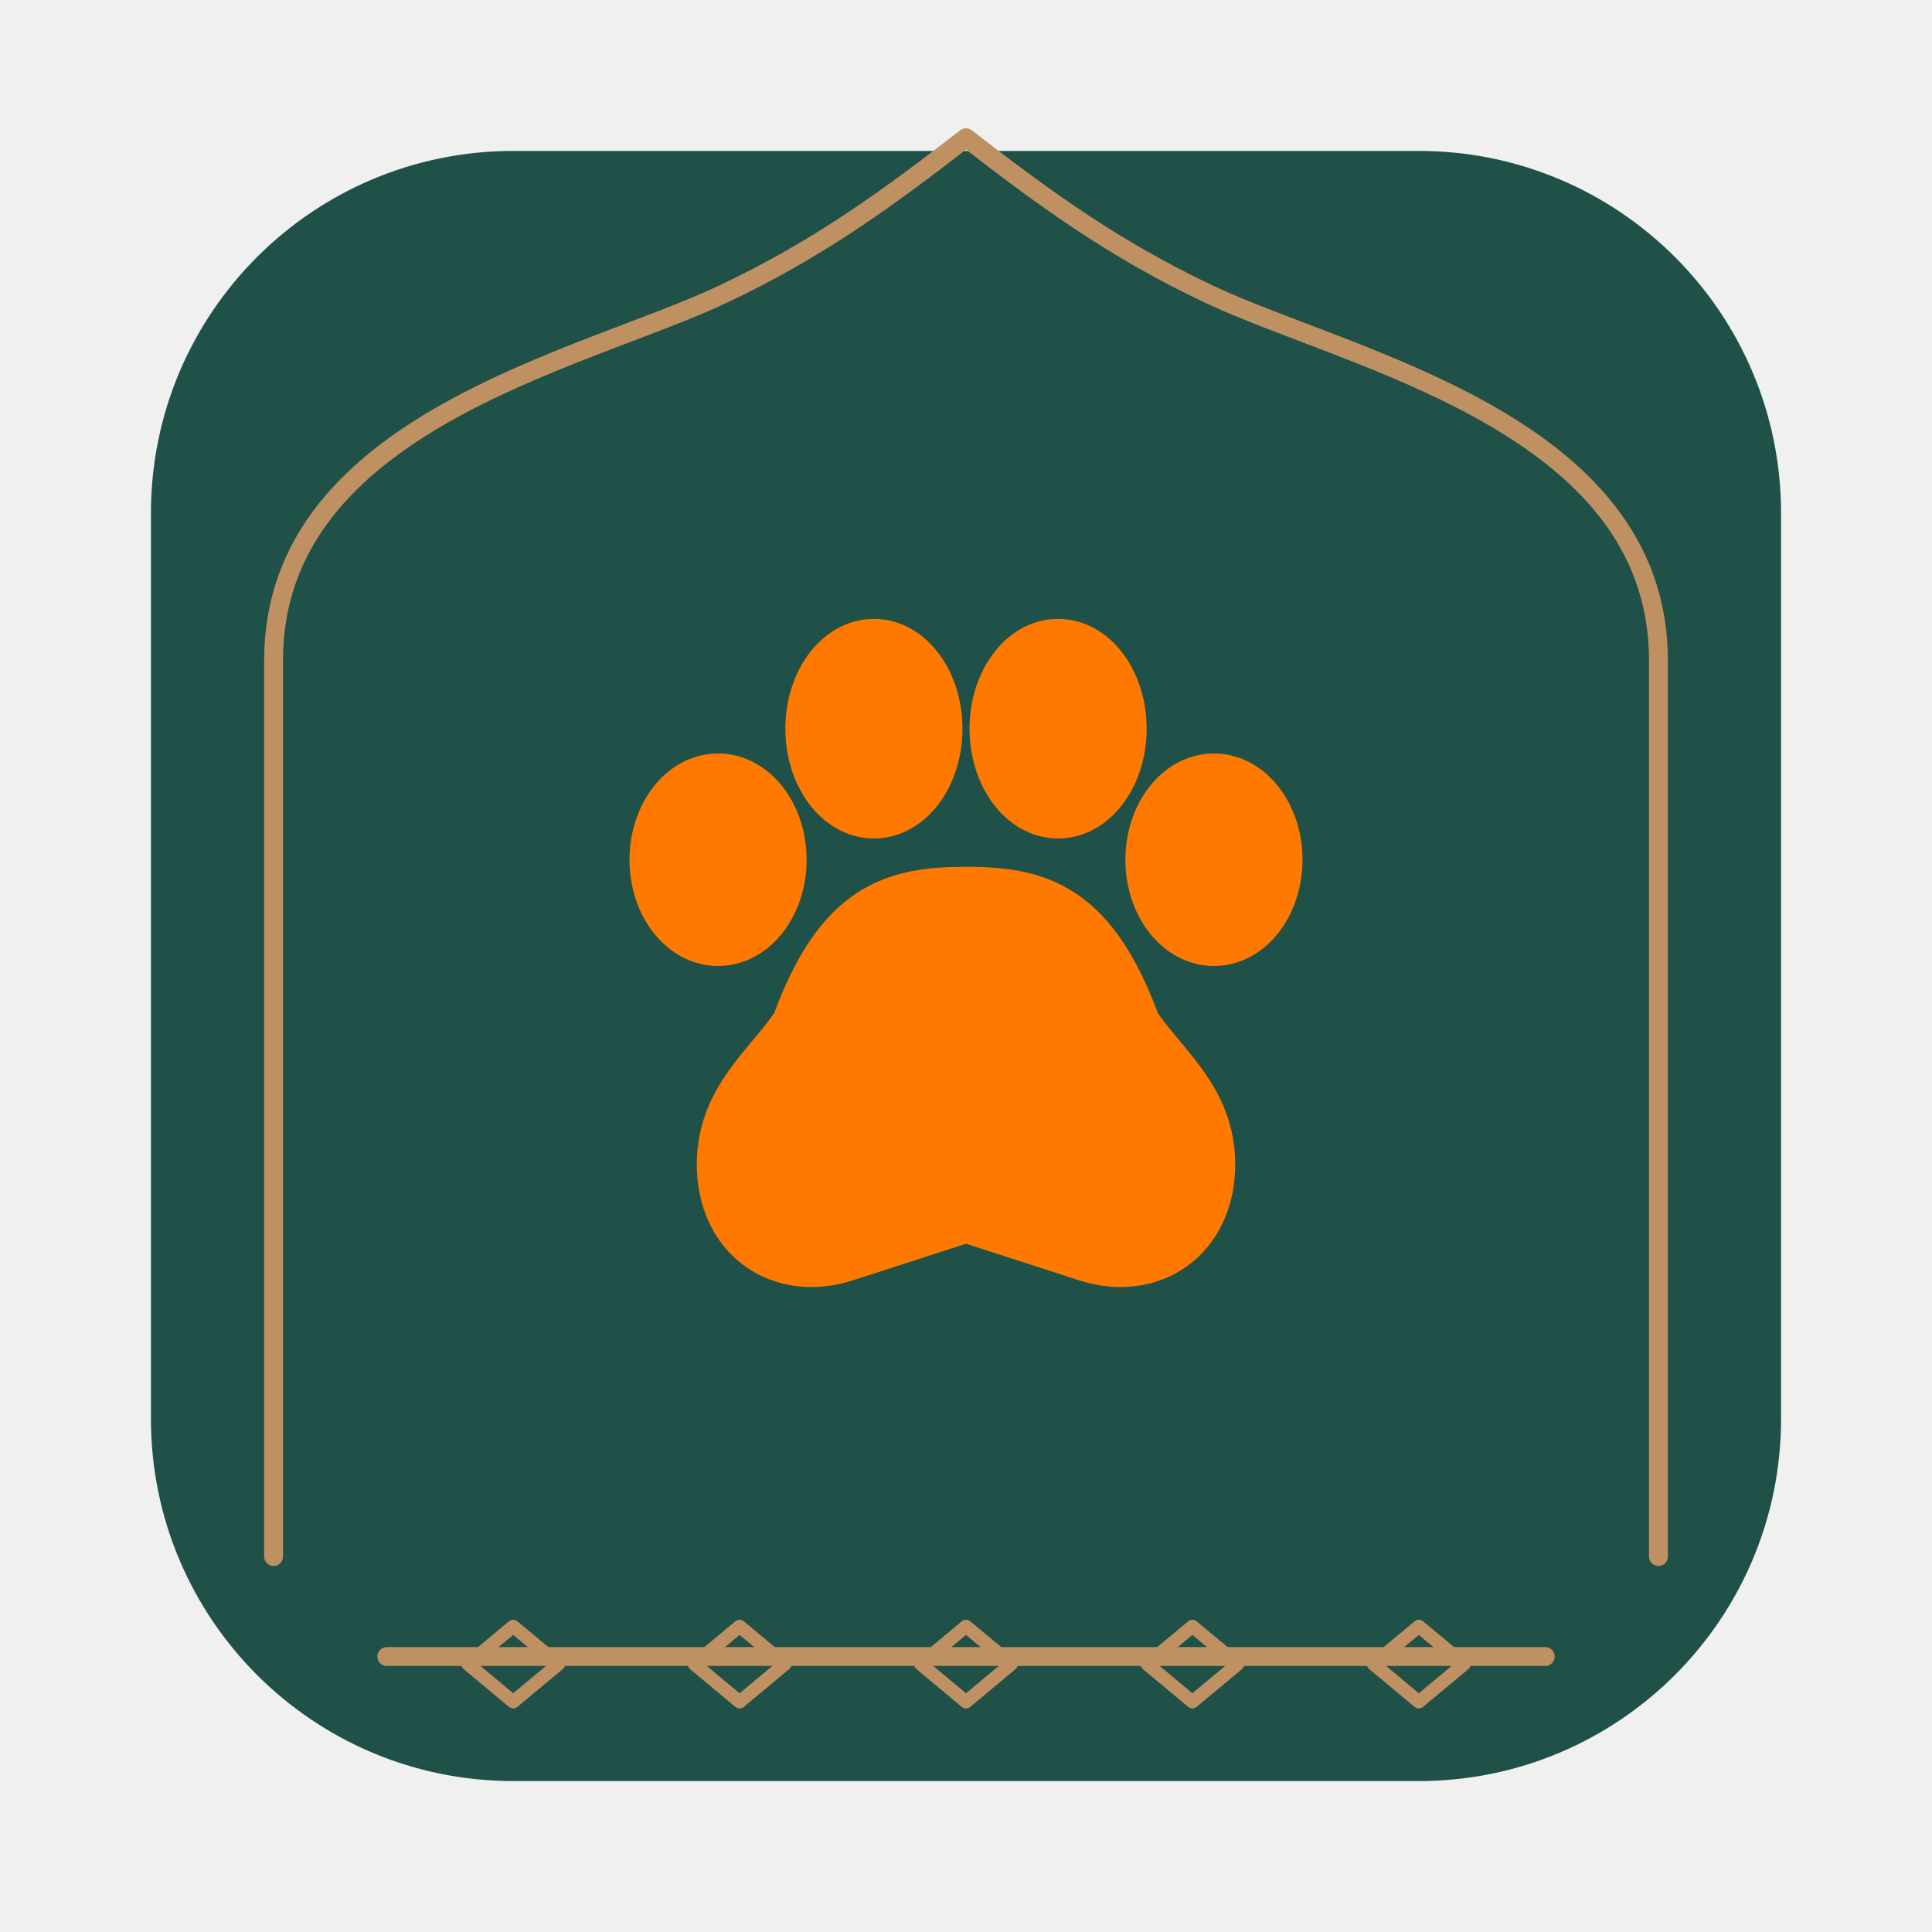
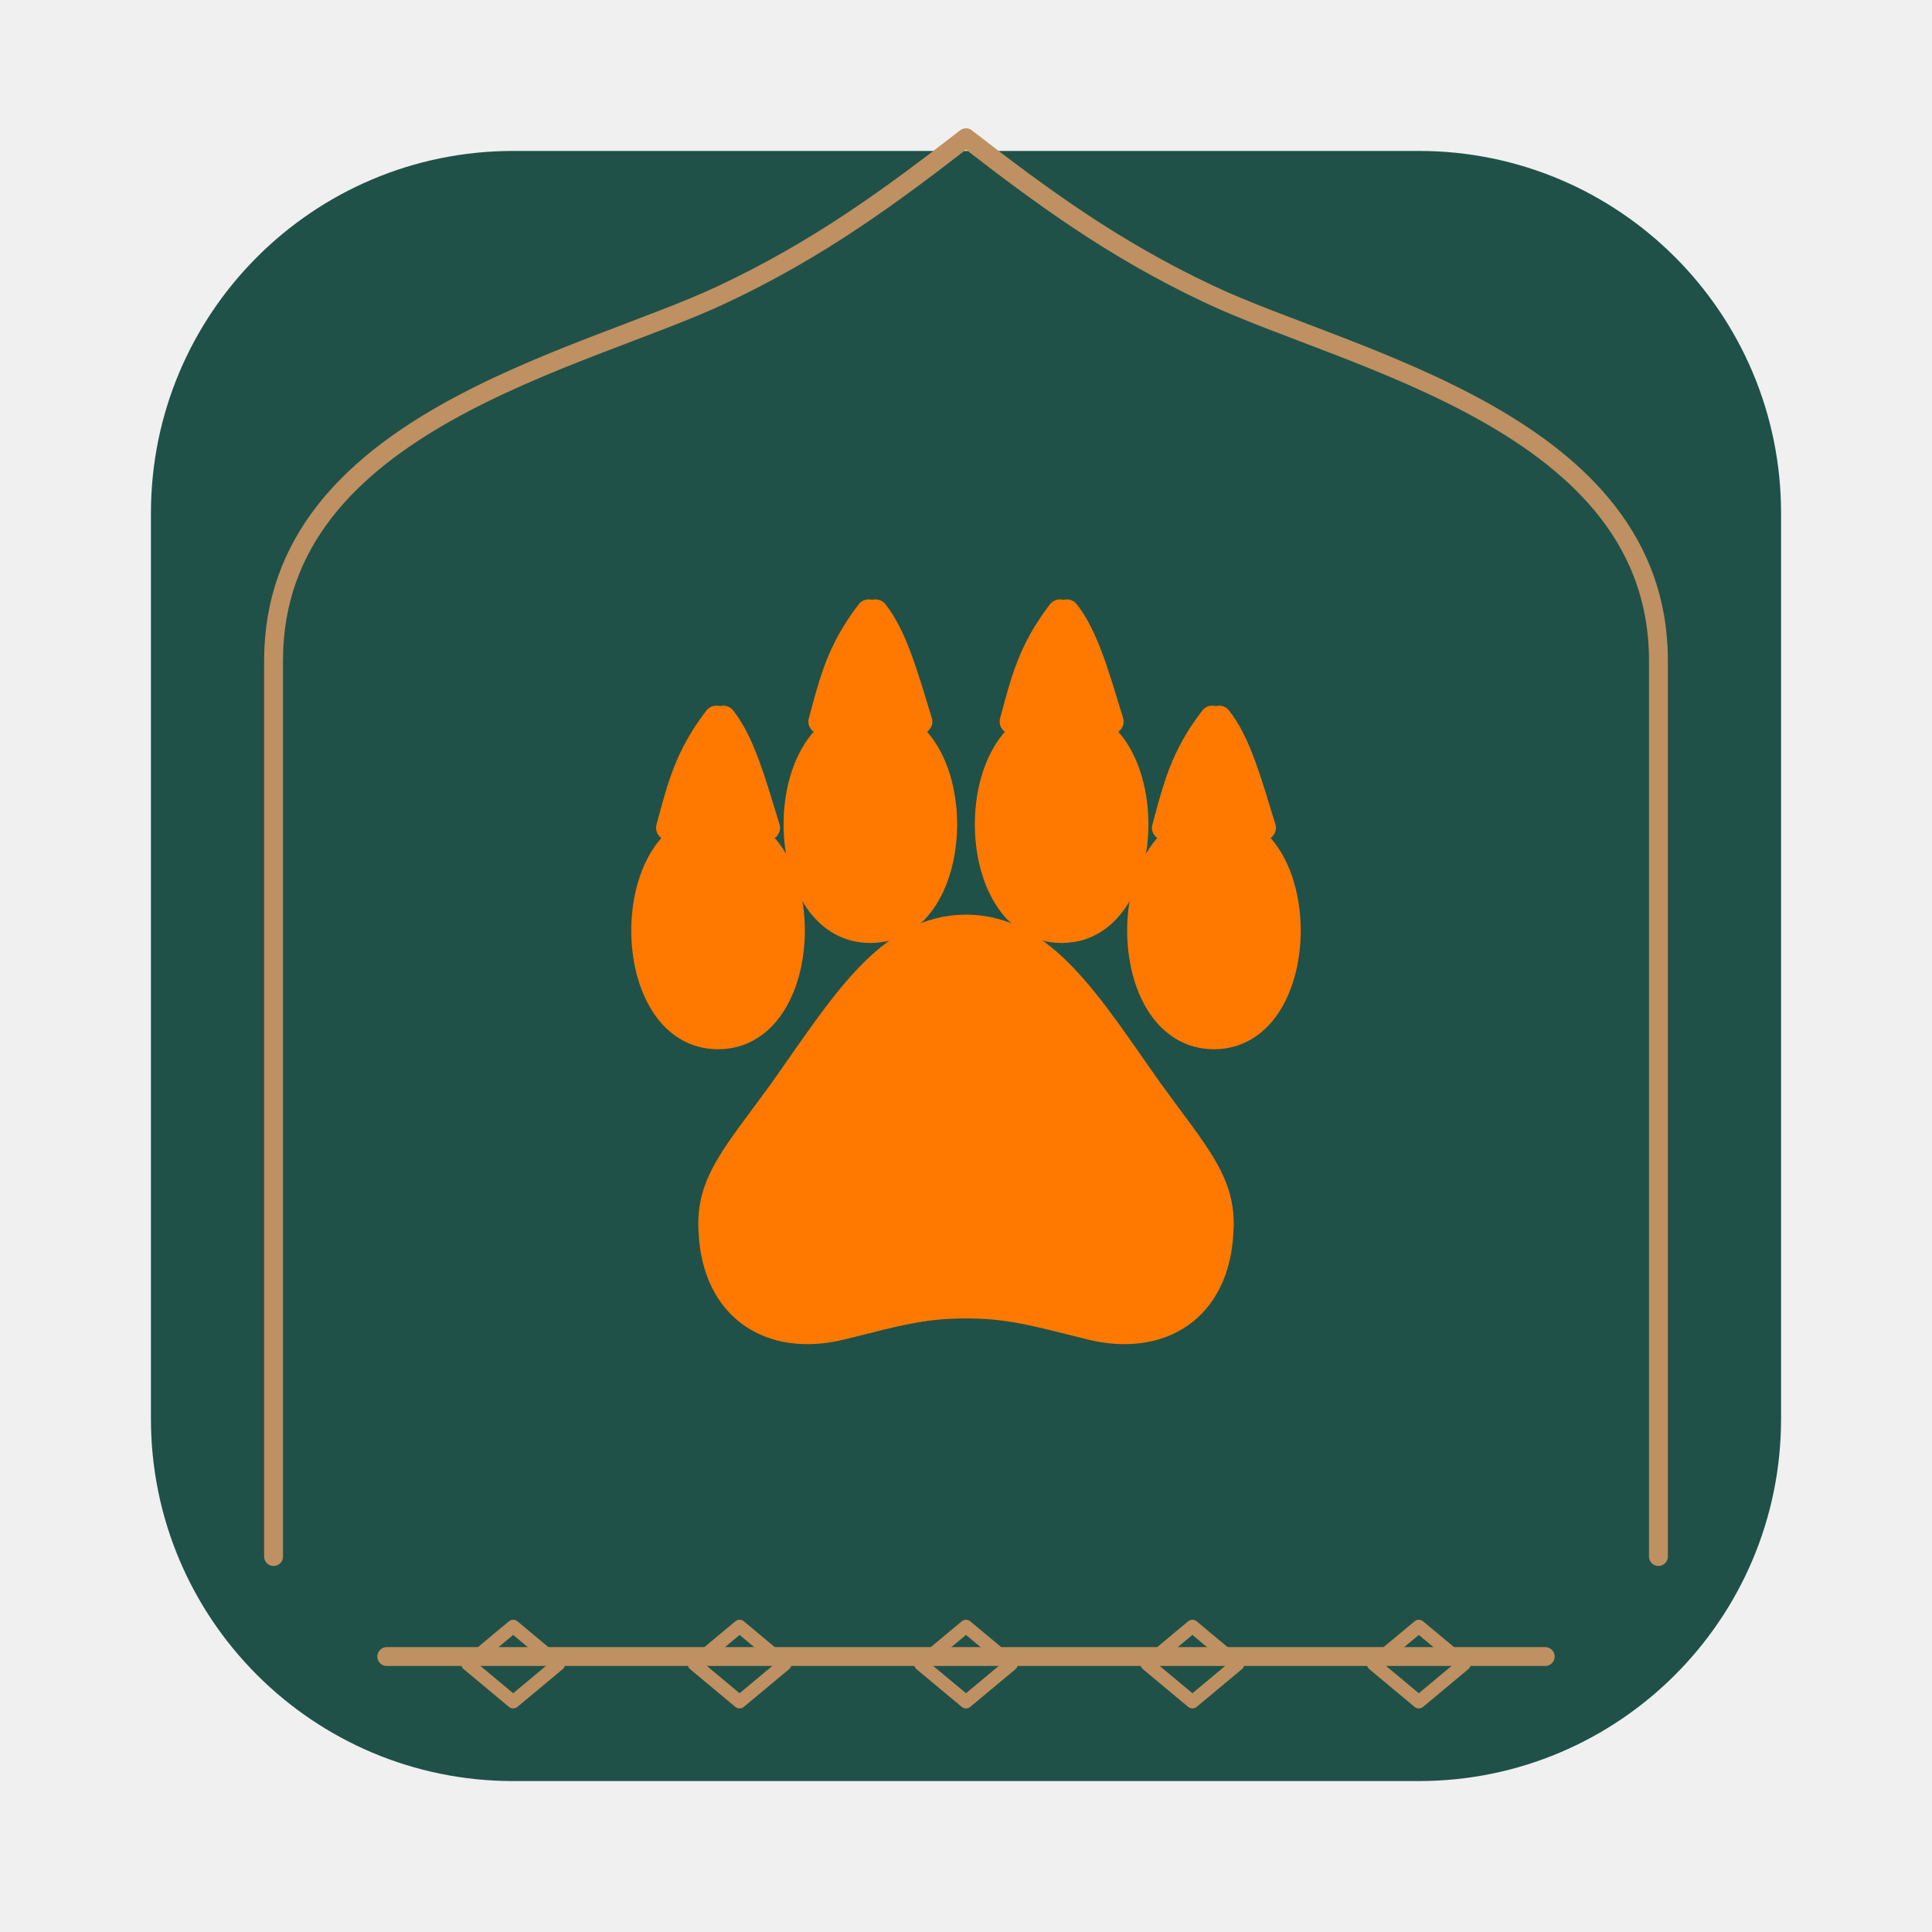
<svg xmlns="http://www.w3.org/2000/svg" viewBox="0 0 64 64">
  <rect x="5" y="5" width="54" height="54" rx="12" fill="#1F5148" />
  <g transform="scale(.0625)">
    <path d="M145 825V350c0-126 164-159 238-194 51-24 89-52 129-83 40 31 78 59 129 83 74 35 238 68 238 194v475M205 878h614" fill="none" stroke="#BF9061" stroke-width="10" stroke-linecap="round" stroke-linejoin="round" />
    <path d="M248 882l24-20 24 20-24 20Z" fill="none" stroke="#BF9061" stroke-width="7" stroke-linecap="round" stroke-linejoin="round" />
    <path d="M368 882l24-20 24 20-24 20Z" fill="none" stroke="#BF9061" stroke-width="7" stroke-linecap="round" stroke-linejoin="round" />
    <path d="M488 882l24-20 24 20-24 20Z" fill="none" stroke="#BF9061" stroke-width="7" stroke-linecap="round" stroke-linejoin="round" />
    <path d="M608 882l24-20 24 20-24 20Z" fill="none" stroke="#BF9061" stroke-width="7" stroke-linecap="round" stroke-linejoin="round" />
    <path d="M728 882l24-20 24 20-24 20Z" fill="none" stroke="#BF9061" stroke-width="7" stroke-linecap="round" stroke-linejoin="round" />
  </g>
  <g color="#FF7900" transform="translate(16 16) scale(1.333333)">
    <g transform="translate(1.44 1.44) scale(.88)">
      <defs>
        <mask id="cut" maskUnits="userSpaceOnUse" x="-2" y="-2" width="28" height="28">
          <g fill="white" stroke="white" stroke-width="1.6" stroke-linecap="round" stroke-linejoin="round">
-             <path d="M7.3 13.7C8.5 10.4 10 10 12 10s3.5.4 4.7 3.7c.8 1.2 2.1 2.1 2.1 3.9 0 2-1.6 3.1-3.4 2.5L12 19l-3.4 1.1c-1.8.6-3.4-.5-3.4-2.5 0-1.8 1.3-2.7 2.1-3.9Z" />
-             <ellipse cx="5" cy="9" rx="1.7" ry="2.2" />
-             <ellipse cx="9.4" cy="5.3" rx="1.7" ry="2.3" />
-             <ellipse cx="14.6" cy="5.3" rx="1.7" ry="2.3" />
-             <ellipse cx="19" cy="9" rx="1.7" ry="2.2" />
+             <path d="M12 10.9 C9.8 10.9 8.5 13.1 6.8 15.5 C5.5 17.3 4.7 18.1 4.8 19.5 C4.9 21.7 6.5 22.7 8.5 22.2 C10.1 21.8 10.8 21.6 12 21.6 C13.2 21.6 13.9 21.8 15.5 22.2 C17.5 22.7 19.1 21.7 19.2 19.5 C19.3 18.1 18.5 17.3 17.2 15.5 C15.5 13.1 14.2 10.9 12 10.9 Z" stroke-width="0.7" />
+             <path d="M5 8 C2.2 8 2.2 14 5 14 C7.8 14 7.8 8 5 8 Z" stroke-width="0.7" />
+             <path d="M9.3 5 C6.5 5 6.5 11 9.3 11 C12.1 11 12.1 5 9.3 5 Z" stroke-width="0.7" />
+             <path d="M14.7 5 C11.9 5 11.9 11 14.7 11 C17.5 11 17.5 5 14.7 5 Z" stroke-width="0.7" />
+             <path d="M19 8 C16.2 8 16.2 14 19 14 C21.8 14 21.8 8 19 8 Z" stroke-width="0.7" />
+             <path d="M4.95 5 C4.1 6.1 3.9 7 3.6 8.1 Q4.1 7.6 4.8 7.65 Q4.65 6.4 4.95 5 Z" stroke-width="0.7" />
+             <path d="M5.15 5 Q5.1 6.4 5.3 7.65 Q5.9 7.7 6.4 8.1 C6 6.8 5.7 5.7 5.15 5 Z" stroke-width="0.7" />
+             <path d="M9.25 2 C8.4 3.1 8.2 4 7.9 5.1 Q8.4 4.6 9.1 4.65 Q8.95 3.4 9.25 2 Z" stroke-width="0.7" />
+             <path d="M9.45 2 Q9.4 3.4 9.6 4.65 Q10.2 4.7 10.7 5.1 C10.3 3.8 10 2.7 9.45 2 Z" stroke-width="0.7" />
+             <path d="M14.65 2 C13.8 3.1 13.6 4 13.3 5.1 Q13.8 4.6 14.5 4.65 Q14.35 3.4 14.65 2 Z" stroke-width="0.7" />
+             <path d="M14.85 2 Q14.8 3.4 15 4.65 Q15.6 4.7 16.1 5.1 C15.7 3.8 15.4 2.7 14.85 2 Z" stroke-width="0.7" />
+             <path d="M18.95 5 C18.1 6.1 17.9 7 17.6 8.1 Q18.1 7.6 18.8 7.65 Q18.65 6.4 18.95 5 Z" stroke-width="0.7" />
+             <path d="M19.15 5 Q19.1 6.4 19.3 7.65 Q19.9 7.7 20.4 8.1 C20 6.8 19.7 5.7 19.15 5 Z" stroke-width="0.7" />
          </g>
          <g fill="none" stroke="black" stroke-width="1.65" stroke-linecap="round" stroke-linejoin="round" />
        </mask>
      </defs>
      <rect width="24" height="24" fill="currentColor" mask="url(#cut)" />
      <g fill="none" stroke="currentColor" stroke-width="2.273" stroke-linecap="round" stroke-linejoin="round" />
    </g>
  </g>
</svg>
